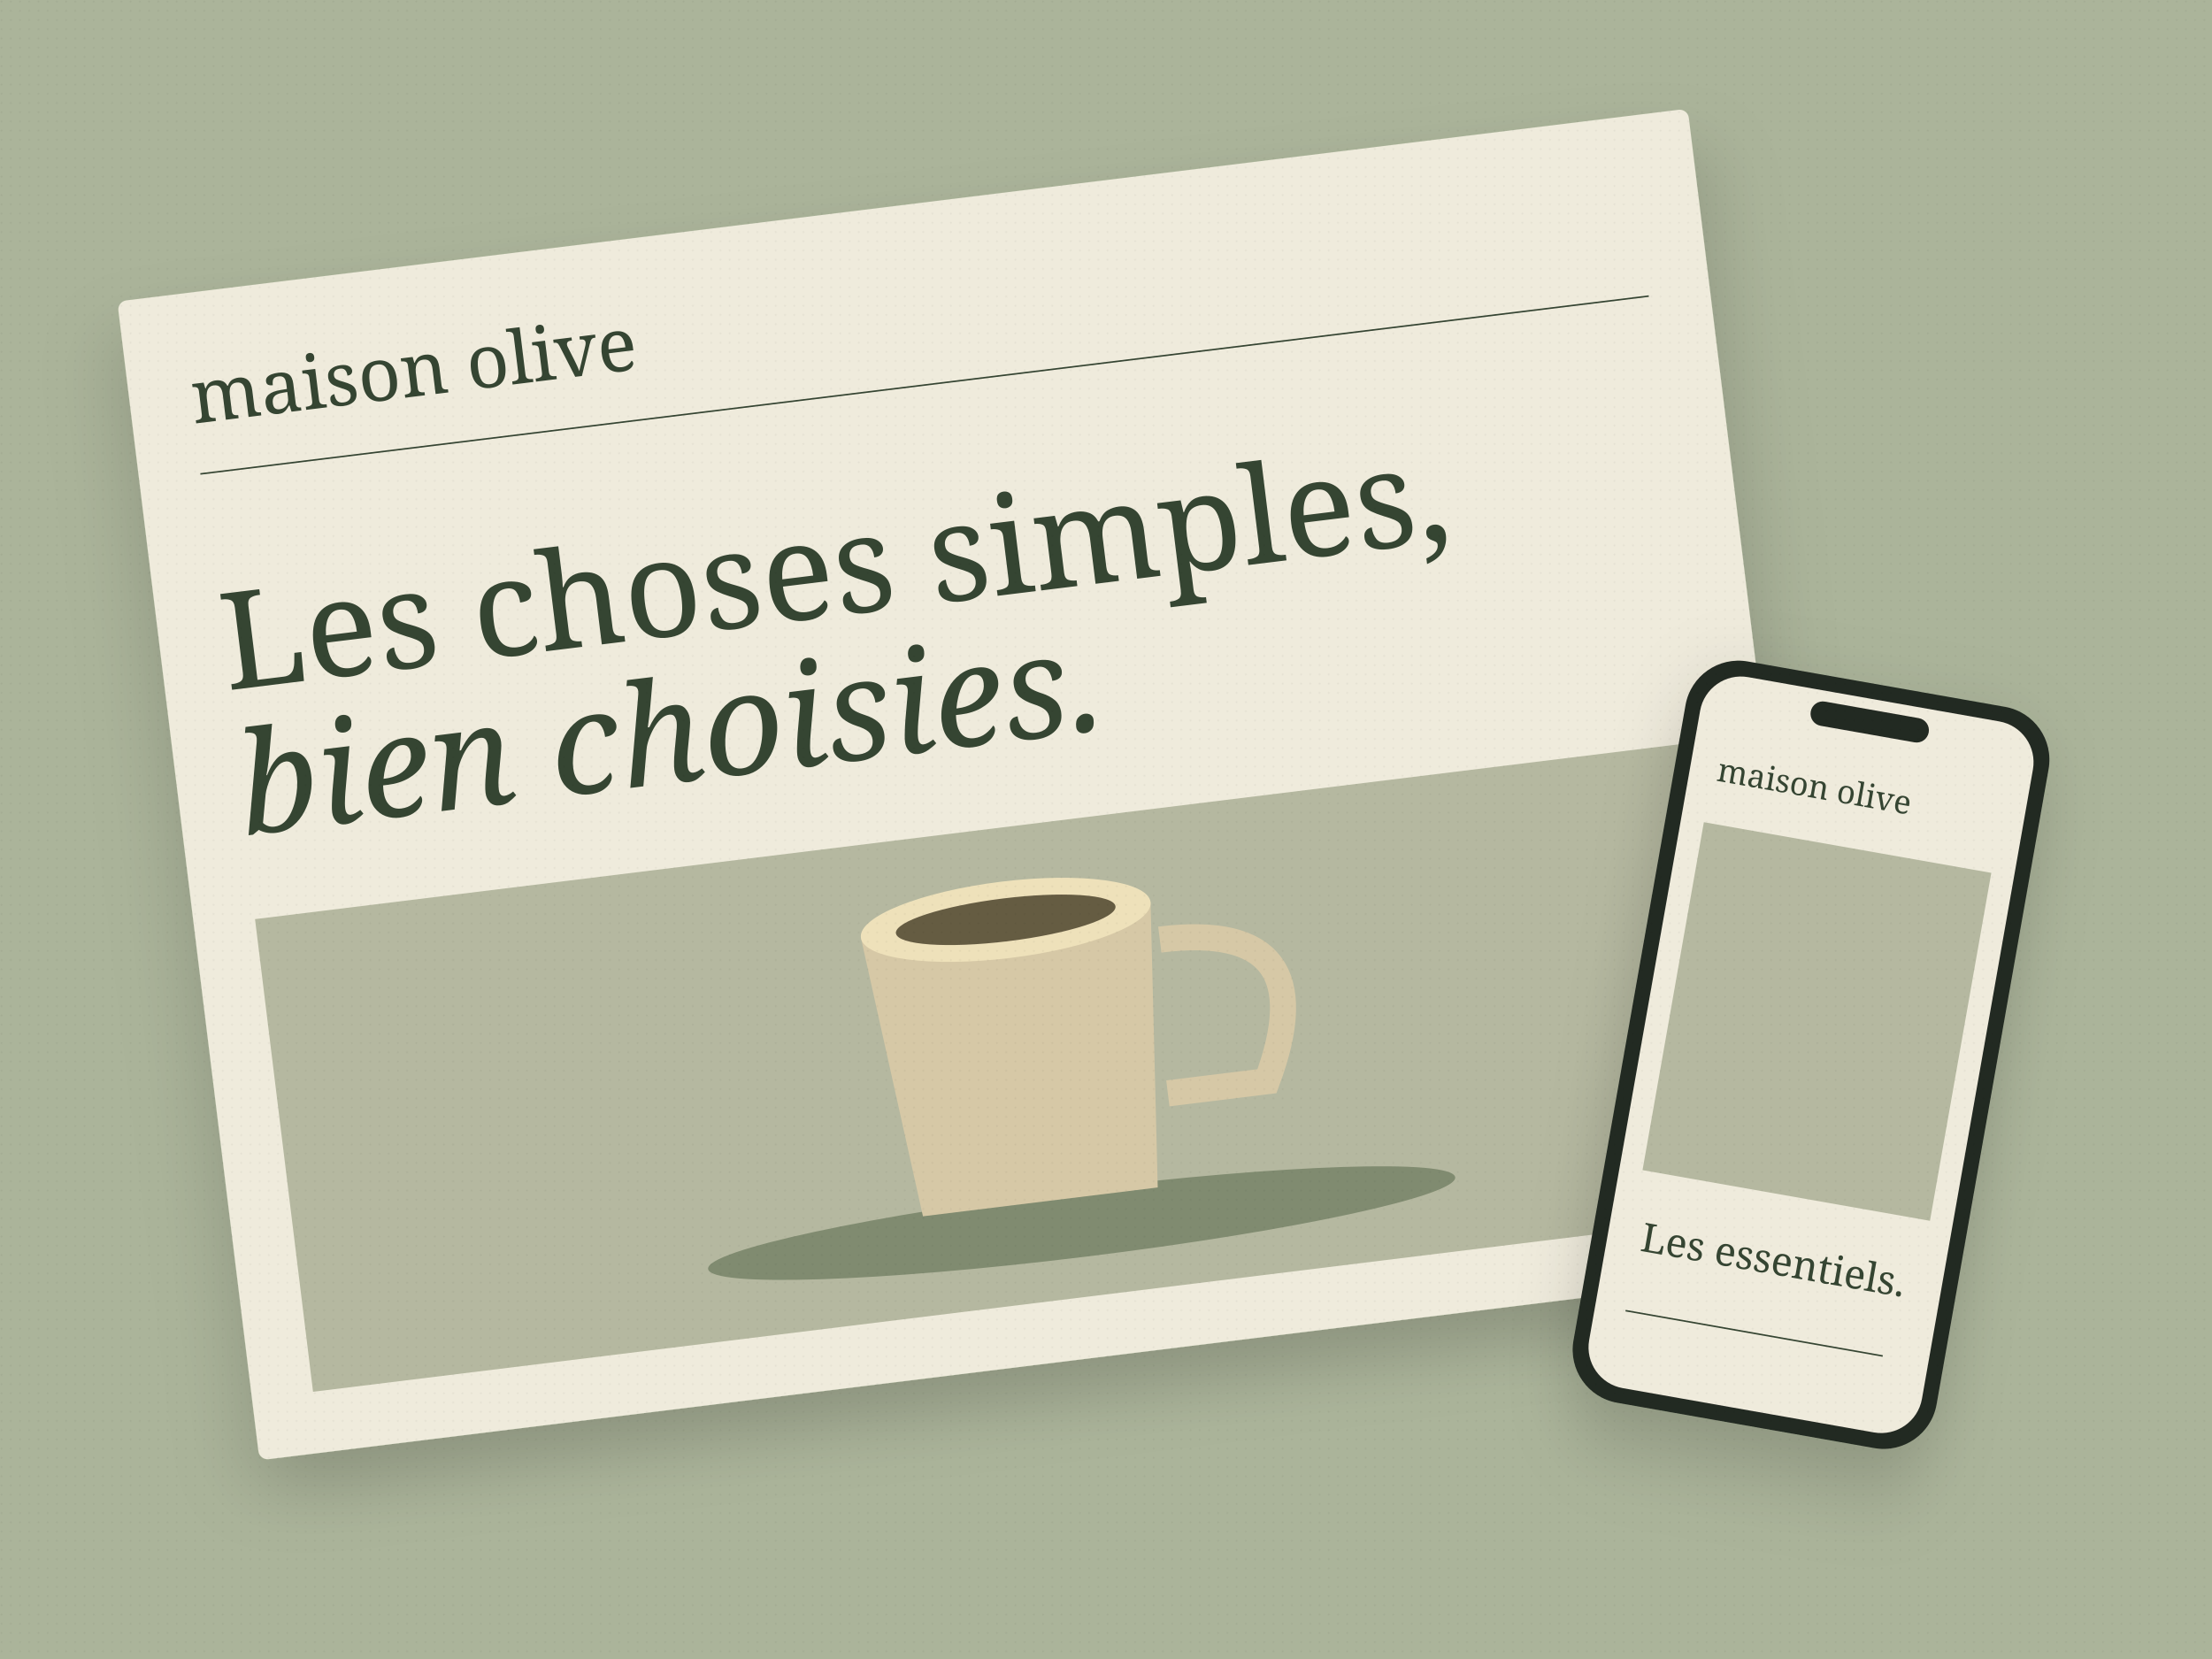
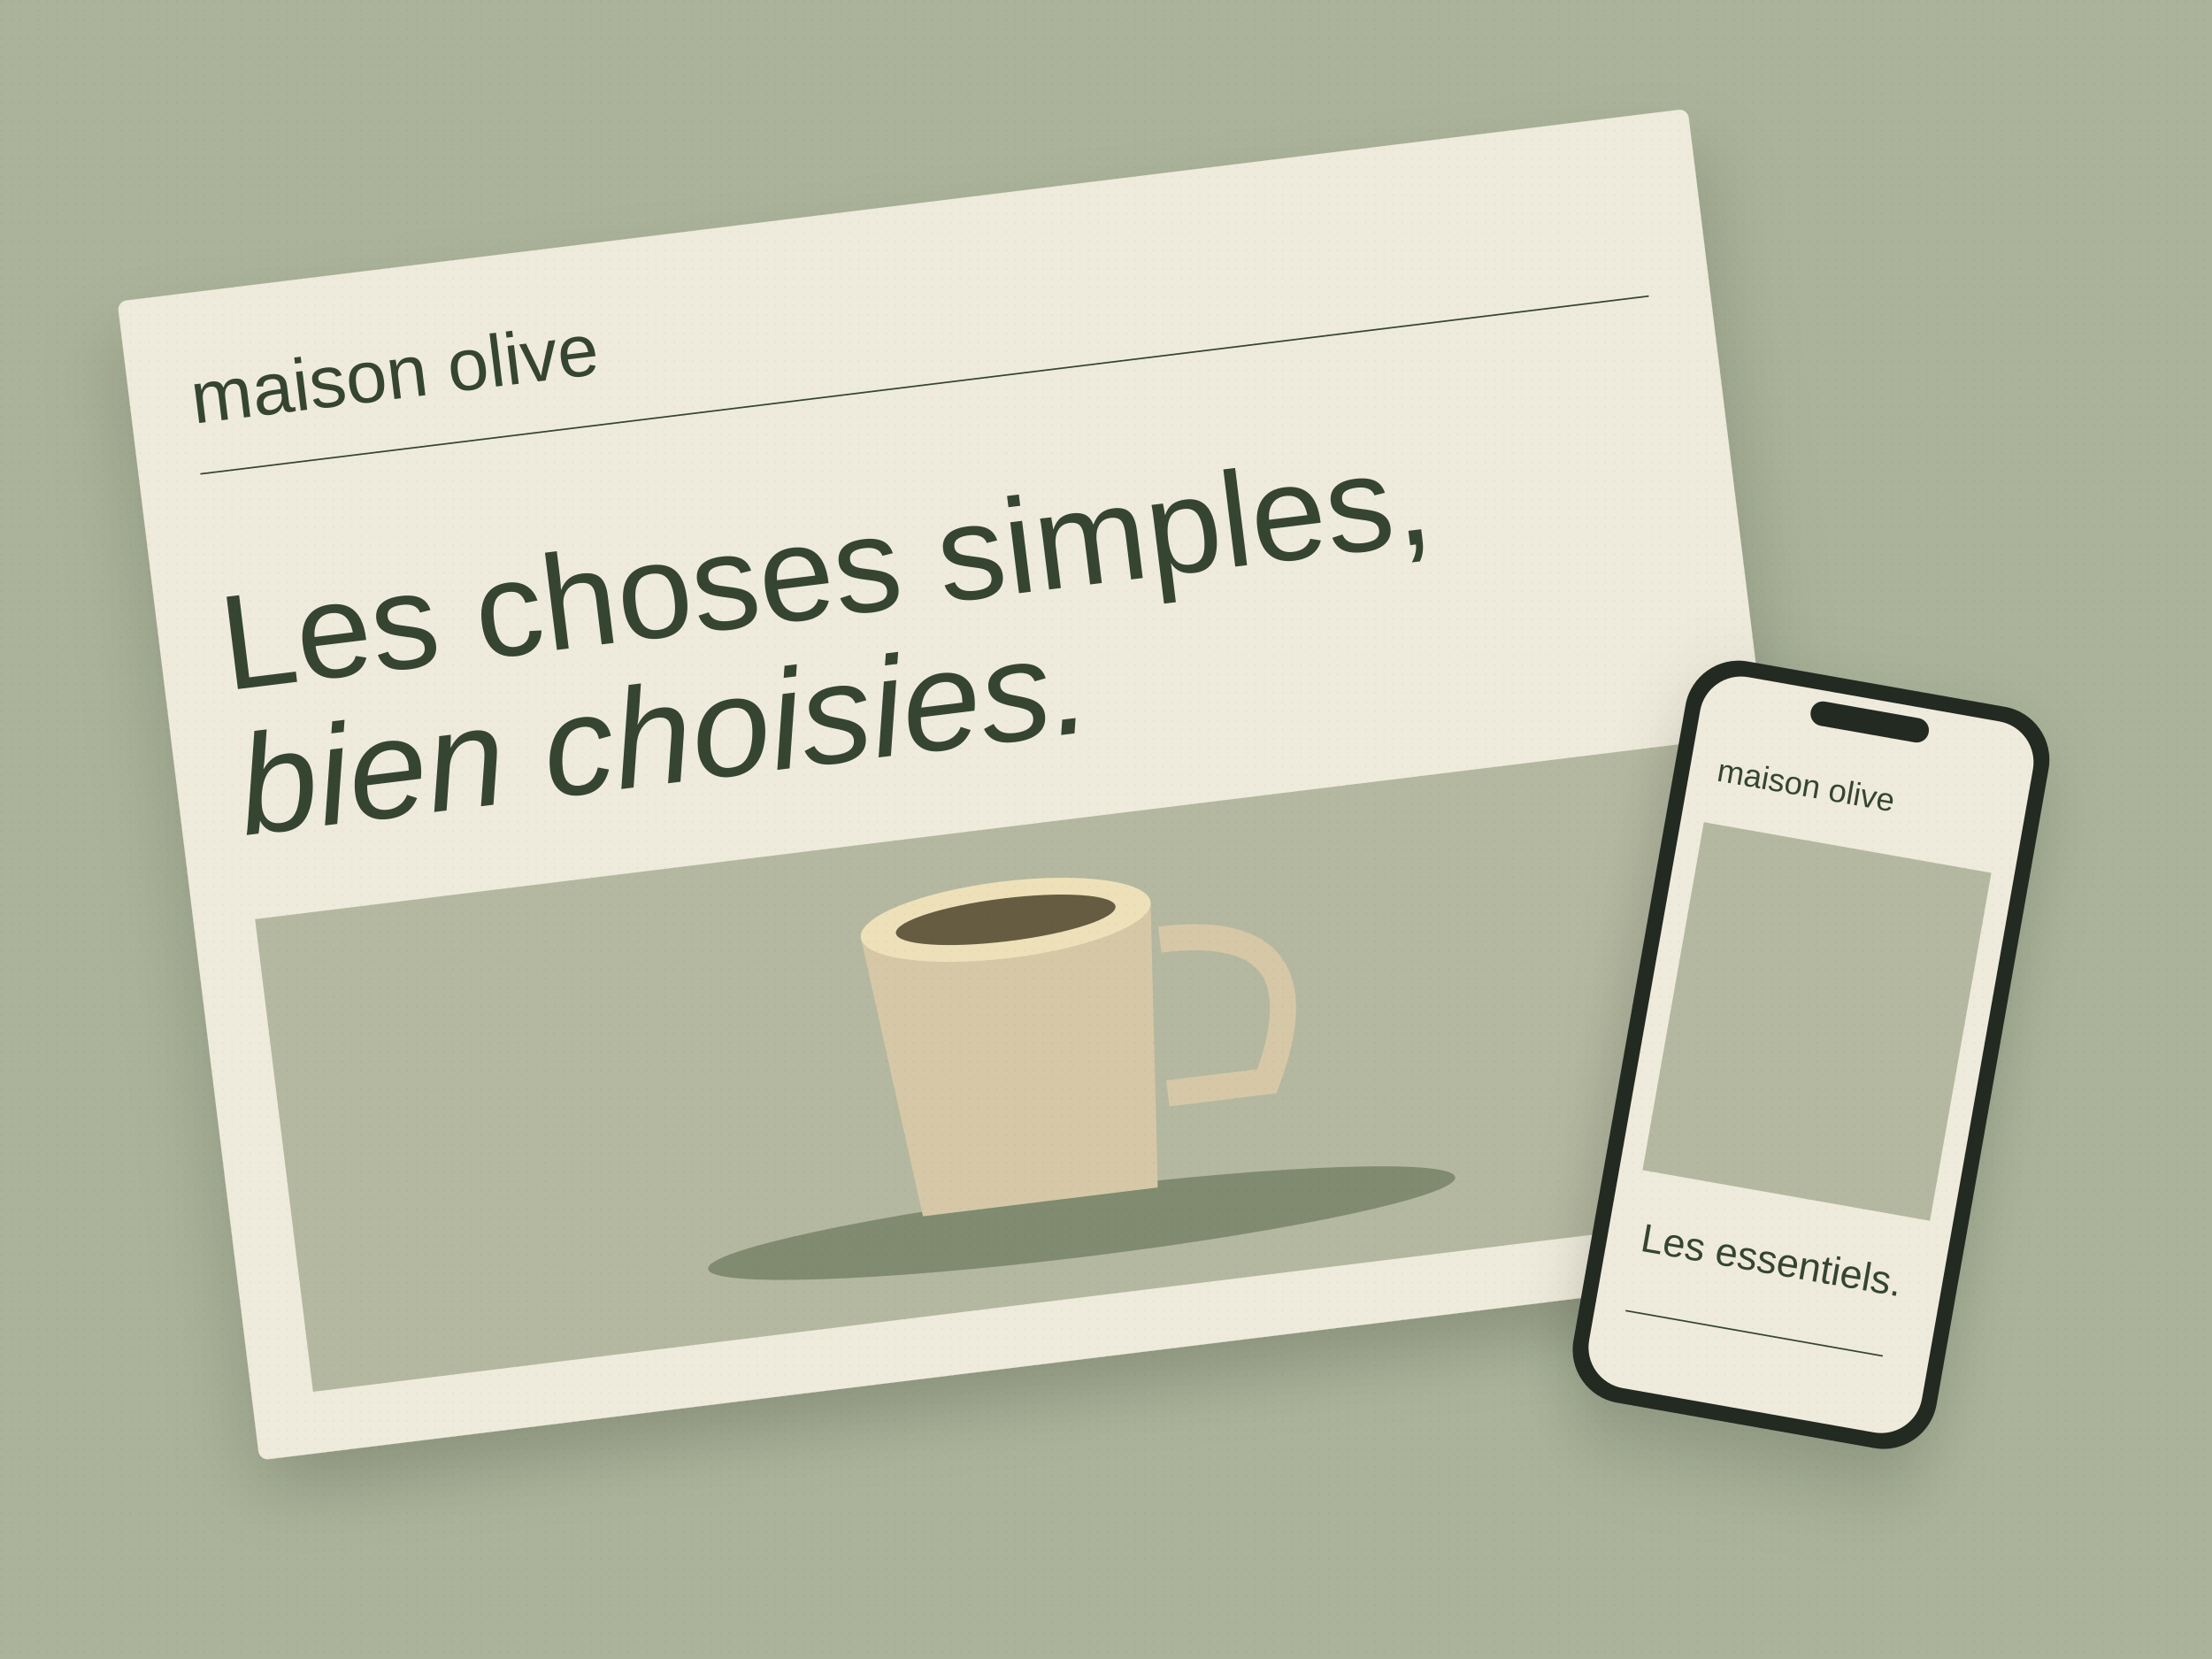
<svg xmlns="http://www.w3.org/2000/svg" width="1440" height="1080" viewBox="0 0 1440 1080" role="img" aria-label="Concept fictif Maison Olive : webdesign et boutique sur mobile.">
  <defs>
    <filter id="shadow" x="-50%" y="-50%" width="200%" height="200%">
      <feDropShadow dx="0" dy="22" stdDeviation="24" flood-opacity=".18" />
    </filter>
    <pattern id="grain" width="6" height="6" patternUnits="userSpaceOnUse">
      <circle cx="1" cy="1" r=".6" fill="#000" opacity=".045" />
    </pattern>
  </defs>
  <rect width="1440" height="1080" fill="#abb49a" />
  <g transform="translate(120 130) rotate(-7 520 390)" filter="url(#shadow)">
    <rect width="1030" height="760" rx="6" fill="#efebdc" />
-     <text x="40" y="85" font-family="Georgia" font-size="48" fill="#354432">maison olive</text>
+     <text x="40" y="85" font-family="Arial" font-size="48" fill="#354432">maison olive</text>
    <path d="M40 118h950" stroke="#354432" />
-     <text x="40" y="260" font-family="Georgia" font-size="88" fill="#354432">Les choses simples,</text>
-     <text x="40" y="355" font-family="Georgia" font-style="italic" font-size="92" fill="#354432">bien choisies.</text>
+     <text x="40" y="260" font-family="Arial" font-size="88" fill="#354432">Les choses simples,</text>
+     <text x="40" y="355" font-family="Arial" font-style="italic" font-size="92" fill="#354432">bien choisies.</text>
    <rect x="40" y="410" width="950" height="310" fill="#b5b8a0" />
    <ellipse cx="550" cy="672" rx="245" ry="22" fill="#808b70" />
    <path d="M430 470h190l-18 185H448Z" fill="#d6c8a6" />
    <ellipse cx="525" cy="470" rx="95" ry="25" fill="#eee1ba" />
    <ellipse cx="525" cy="470" rx="72" ry="14" fill="#655b43" />
    <path d="M623 495q110 0 58 100h-65" fill="none" stroke="#d6c8a6" stroke-width="17" />
  </g>
  <g transform="translate(1060 440) rotate(10 110 240)" filter="url(#shadow)">
    <rect width="240" height="490" rx="35" fill="#242923" />
    <rect x="10" y="10" width="220" height="470" rx="27" fill="#efebdc" />
    <rect x="81" y="17" width="78" height="16" rx="8" fill="#242923" />
-     <text x="28" y="80" font-family="Georgia" font-size="21" fill="#354432">maison olive</text>
+     <text x="28" y="80" font-family="Arial" font-size="21" fill="#354432">maison olive</text>
    <rect x="25" y="108" width="190" height="230" fill="#b5b8a0" />
-     <text x="32" y="390" font-family="Georgia" font-size="26" fill="#354432">Les essentiels.</text>
+     <text x="32" y="390" font-family="Arial" font-size="26" fill="#354432">Les essentiels.</text>
    <path d="M30 430h170" stroke="#354432" />
  </g>
  <rect width="1440" height="1080" fill="url(#grain)" />
</svg>
